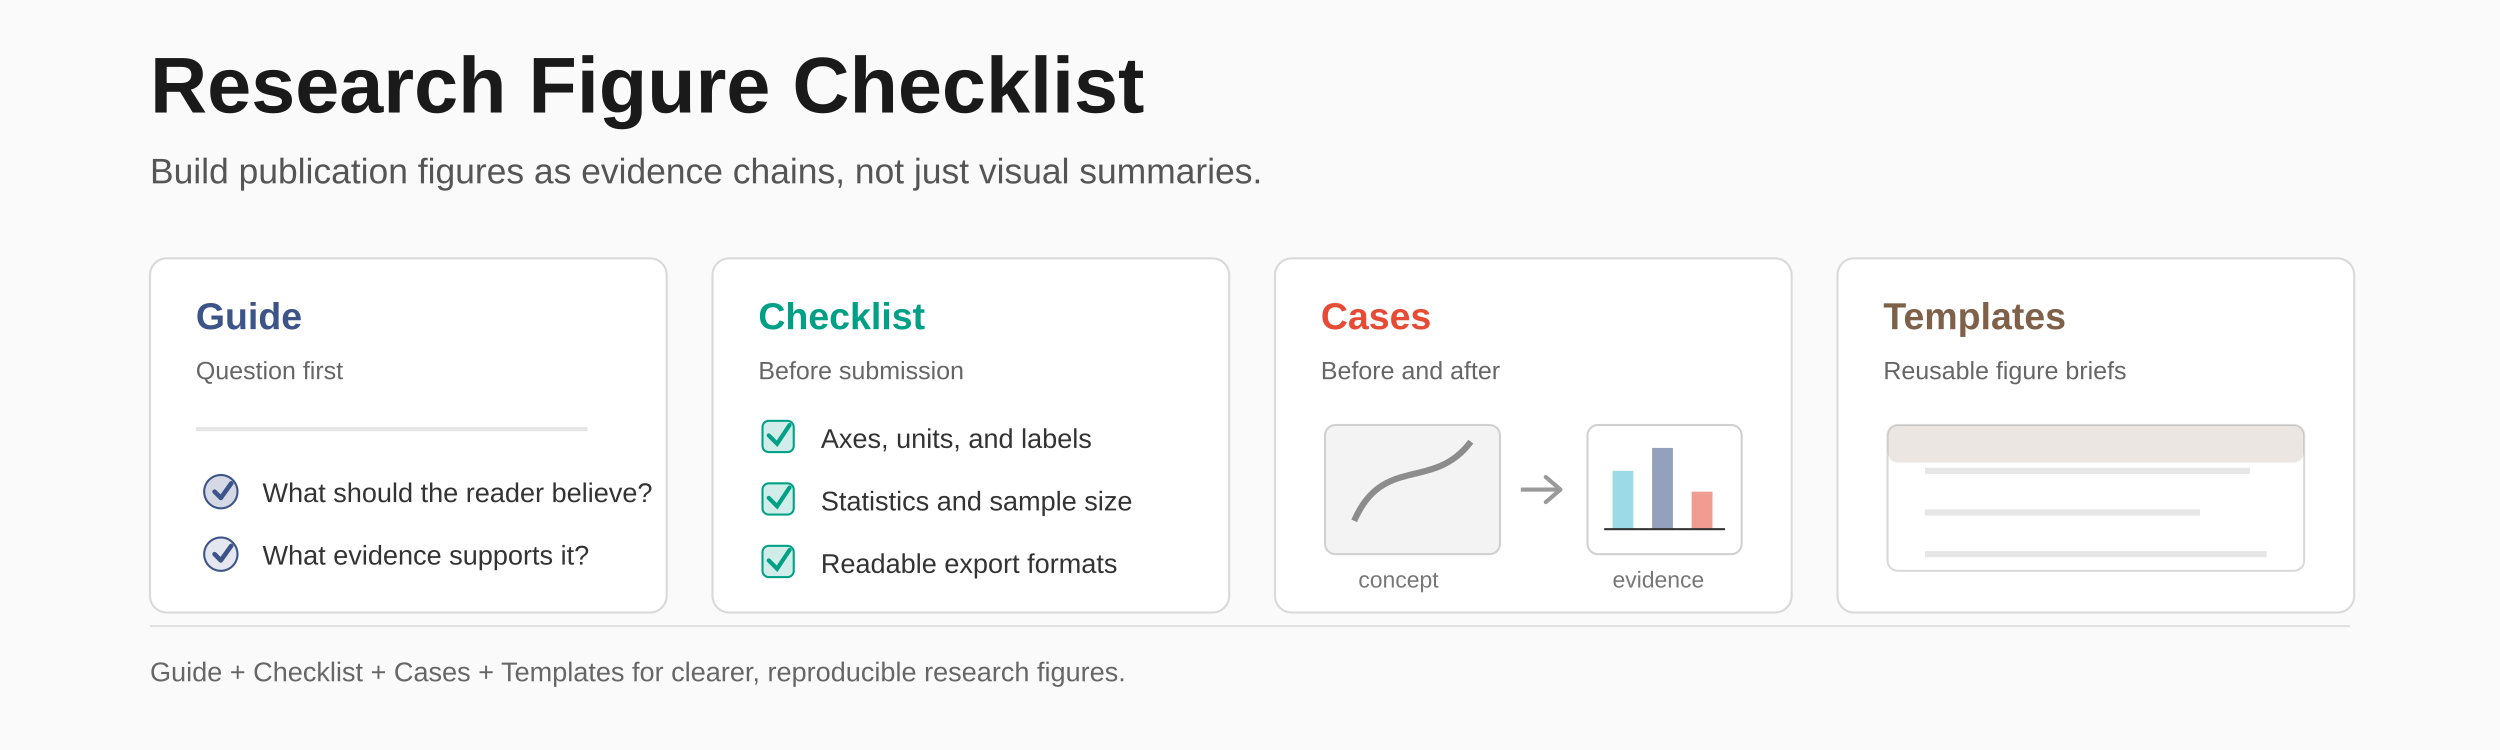
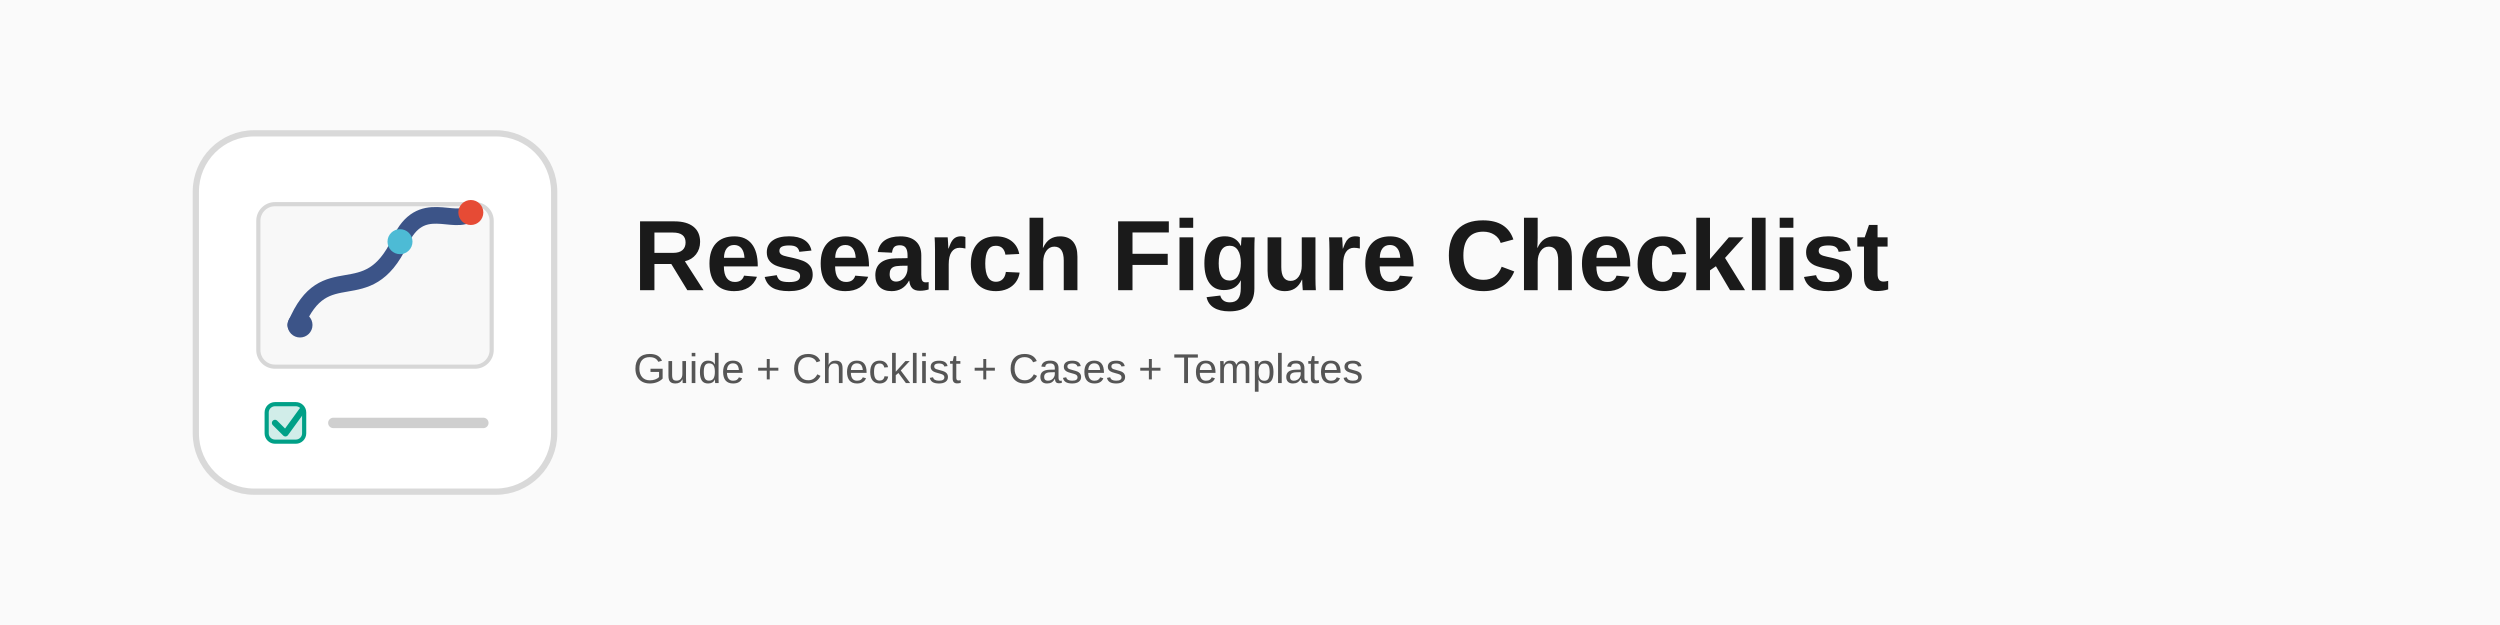
- <svg xmlns="http://www.w3.org/2000/svg" width="1200" height="360" viewBox="0 0 1200 360" role="img" aria-labelledby="title desc">
-   <rect width="1200" height="360" fill="#FAFAFA" />
-   <g transform="translate(72 54)">
-     <text x="0" y="0" font-family="Arial, Helvetica, sans-serif" font-size="38" font-weight="700" fill="#1A1A1A">
+ <svg xmlns="http://www.w3.org/2000/svg" width="1200" height="300" viewBox="0 0 1200 300" role="img" aria-labelledby="title desc">
+   <rect width="1200" height="300" fill="#FAFAFA" />
+   <g transform="translate(94 64)">
+     <rect x="0" y="0" width="172" height="172" rx="28" fill="#FFFFFF" stroke="#D9D9D9" stroke-width="3" />
+     <rect x="30" y="34" width="112" height="78" rx="8" fill="#F8F8F8" stroke="#D7D7D7" stroke-width="2" />
+     <path d="M48 92 C62 58 82 86 98 52 C108 30 124 45 132 38" fill="none" stroke="#3C5488" stroke-width="8" stroke-linecap="round" stroke-linejoin="round" />
+     <circle cx="50" cy="92" r="6" fill="#3C5488" />
+     <circle cx="98" cy="52" r="6" fill="#4DBBD5" />
+     <circle cx="132" cy="38" r="6" fill="#E64B35" />
+     <rect x="34" y="130" width="18" height="18" rx="4" fill="#00A087" fill-opacity="0.18" stroke="#00A087" stroke-width="2" />
+     <path d="M38 139 L43 144 L51 133" fill="none" stroke="#00A087" stroke-width="3" stroke-linecap="round" stroke-linejoin="round" />
+     <line x1="66" y1="139" x2="138" y2="139" stroke="#CFCFCF" stroke-width="5" stroke-linecap="round" />
+   </g>
+   <g transform="translate(304 106)">
+     <text x="0" y="0" font-family="Arial, Helvetica, sans-serif" font-size="48" font-weight="700" fill="#1A1A1A" dominant-baseline="hanging">
      Research Figure Checklist
    </text>
-     <text x="0" y="34" font-family="Arial, Helvetica, sans-serif" font-size="17" fill="#555555">
-       Build publication figures as evidence chains, not just visual summaries.
-     </text>
-   </g>
-   <g transform="translate(72 124)">
-     <rect x="0" y="0" width="248" height="170" rx="8" fill="#FFFFFF" stroke="#D9D9D9" />
-     <text x="22" y="34" font-family="Arial, Helvetica, sans-serif" font-size="18" font-weight="700" fill="#3C5488">Guide</text>
-     <text x="22" y="58" font-family="Arial, Helvetica, sans-serif" font-size="12" fill="#666666">Question first</text>
-     <line x1="22" y1="82" x2="210" y2="82" stroke="#E6E6E6" stroke-width="2" />
-     <circle cx="34" cy="112" r="8" fill="#3C5488" fill-opacity="0.22" stroke="#3C5488" />
-     <path d="M31 112 L34 115 L39 108" fill="none" stroke="#3C5488" stroke-width="2.2" stroke-linecap="round" stroke-linejoin="round" />
-     <text x="54" y="117" font-family="Arial, Helvetica, sans-serif" font-size="13" fill="#333333">What should the reader believe?</text>
-     <circle cx="34" cy="142" r="8" fill="#3C5488" fill-opacity="0.14" stroke="#3C5488" />
-     <path d="M31 142 L34 145 L39 138" fill="none" stroke="#3C5488" stroke-width="2.2" stroke-linecap="round" stroke-linejoin="round" />
-     <text x="54" y="147" font-family="Arial, Helvetica, sans-serif" font-size="13" fill="#333333">What evidence supports it?</text>
-   </g>
-   <g transform="translate(342 124)">
-     <rect x="0" y="0" width="248" height="170" rx="8" fill="#FFFFFF" stroke="#D9D9D9" />
-     <text x="22" y="34" font-family="Arial, Helvetica, sans-serif" font-size="18" font-weight="700" fill="#00A087">Checklist</text>
-     <text x="22" y="58" font-family="Arial, Helvetica, sans-serif" font-size="12" fill="#666666">Before submission</text>
-     <g font-family="Arial, Helvetica, sans-serif" font-size="13" fill="#333333">
-       <rect x="24" y="78" width="15" height="15" rx="3" fill="#00A087" fill-opacity="0.18" stroke="#00A087" />
-       <path d="M27 85 L31 89 L37 80" fill="none" stroke="#00A087" stroke-width="2" stroke-linecap="round" />
-       <text x="52" y="91">Axes, units, and labels</text>
-       <rect x="24" y="108" width="15" height="15" rx="3" fill="#00A087" fill-opacity="0.18" stroke="#00A087" />
-       <path d="M27 115 L31 119 L37 110" fill="none" stroke="#00A087" stroke-width="2" stroke-linecap="round" />
-       <text x="52" y="121">Statistics and sample size</text>
-       <rect x="24" y="138" width="15" height="15" rx="3" fill="#00A087" fill-opacity="0.18" stroke="#00A087" />
-       <path d="M27 145 L31 149 L37 140" fill="none" stroke="#00A087" stroke-width="2" stroke-linecap="round" />
-       <text x="52" y="151">Readable export formats</text>
-     </g>
-   </g>
-   <g transform="translate(612 124)">
-     <rect x="0" y="0" width="248" height="170" rx="8" fill="#FFFFFF" stroke="#D9D9D9" />
-     <text x="22" y="34" font-family="Arial, Helvetica, sans-serif" font-size="18" font-weight="700" fill="#E64B35">Cases</text>
-     <text x="22" y="58" font-family="Arial, Helvetica, sans-serif" font-size="12" fill="#666666">Before and after</text>
-     <rect x="24" y="80" width="84" height="62" rx="5" fill="#F3F3F3" stroke="#D0D0D0" />
-     <path d="M38 126 C52 94 76 112 94 88" fill="none" stroke="#8C8C8C" stroke-width="3" />
-     <text x="40" y="158" font-family="Arial, Helvetica, sans-serif" font-size="11" fill="#777777">concept</text>
-     <path d="M118 111 L137 111" stroke="#9A9A9A" stroke-width="2" />
-     <path d="M137 111 L130 105 M137 111 L130 117" fill="none" stroke="#9A9A9A" stroke-width="2" stroke-linecap="round" />
-     <rect x="150" y="80" width="74" height="62" rx="5" fill="#FFFFFF" stroke="#D0D0D0" />
-     <rect x="162" y="102" width="10" height="28" fill="#4DBBD5" fill-opacity="0.55" />
-     <rect x="181" y="91" width="10" height="39" fill="#3C5488" fill-opacity="0.55" />
-     <rect x="200" y="112" width="10" height="18" fill="#E64B35" fill-opacity="0.55" />
-     <line x1="158" y1="130" x2="216" y2="130" stroke="#333333" />
-     <text x="162" y="158" font-family="Arial, Helvetica, sans-serif" font-size="11" fill="#777777">evidence</text>
-   </g>
-   <g transform="translate(882 124)">
-     <rect x="0" y="0" width="248" height="170" rx="8" fill="#FFFFFF" stroke="#D9D9D9" />
-     <text x="22" y="34" font-family="Arial, Helvetica, sans-serif" font-size="18" font-weight="700" fill="#7E6148">Templates</text>
-     <text x="22" y="58" font-family="Arial, Helvetica, sans-serif" font-size="12" fill="#666666">Reusable figure briefs</text>
-     <rect x="24" y="80" width="200" height="70" rx="5" fill="#FFFFFF" stroke="#D9D9D9" />
-     <line x1="42" y1="102" x2="198" y2="102" stroke="#E6E6E6" stroke-width="3" />
-     <line x1="42" y1="122" x2="174" y2="122" stroke="#E6E6E6" stroke-width="3" />
-     <line x1="42" y1="142" x2="206" y2="142" stroke="#E6E6E6" stroke-width="3" />
-     <rect x="24" y="80" width="200" height="18" rx="5" fill="#7E6148" fill-opacity="0.16" />
-   </g>
-   <g transform="translate(72 318)">
-     <rect x="0" y="-18" width="1056" height="1" fill="#E0E0E0" />
-     <text x="0" y="9" font-family="Arial, Helvetica, sans-serif" font-size="13" fill="#666666">
-       Guide + Checklist + Cases + Templates for clearer, reproducible research figures.
+     <text x="0" y="64" font-family="Arial, Helvetica, sans-serif" font-size="20" fill="#555555" dominant-baseline="hanging">
+       Guide + Checklist + Cases + Templates
    </text>
  </g>
</svg>
